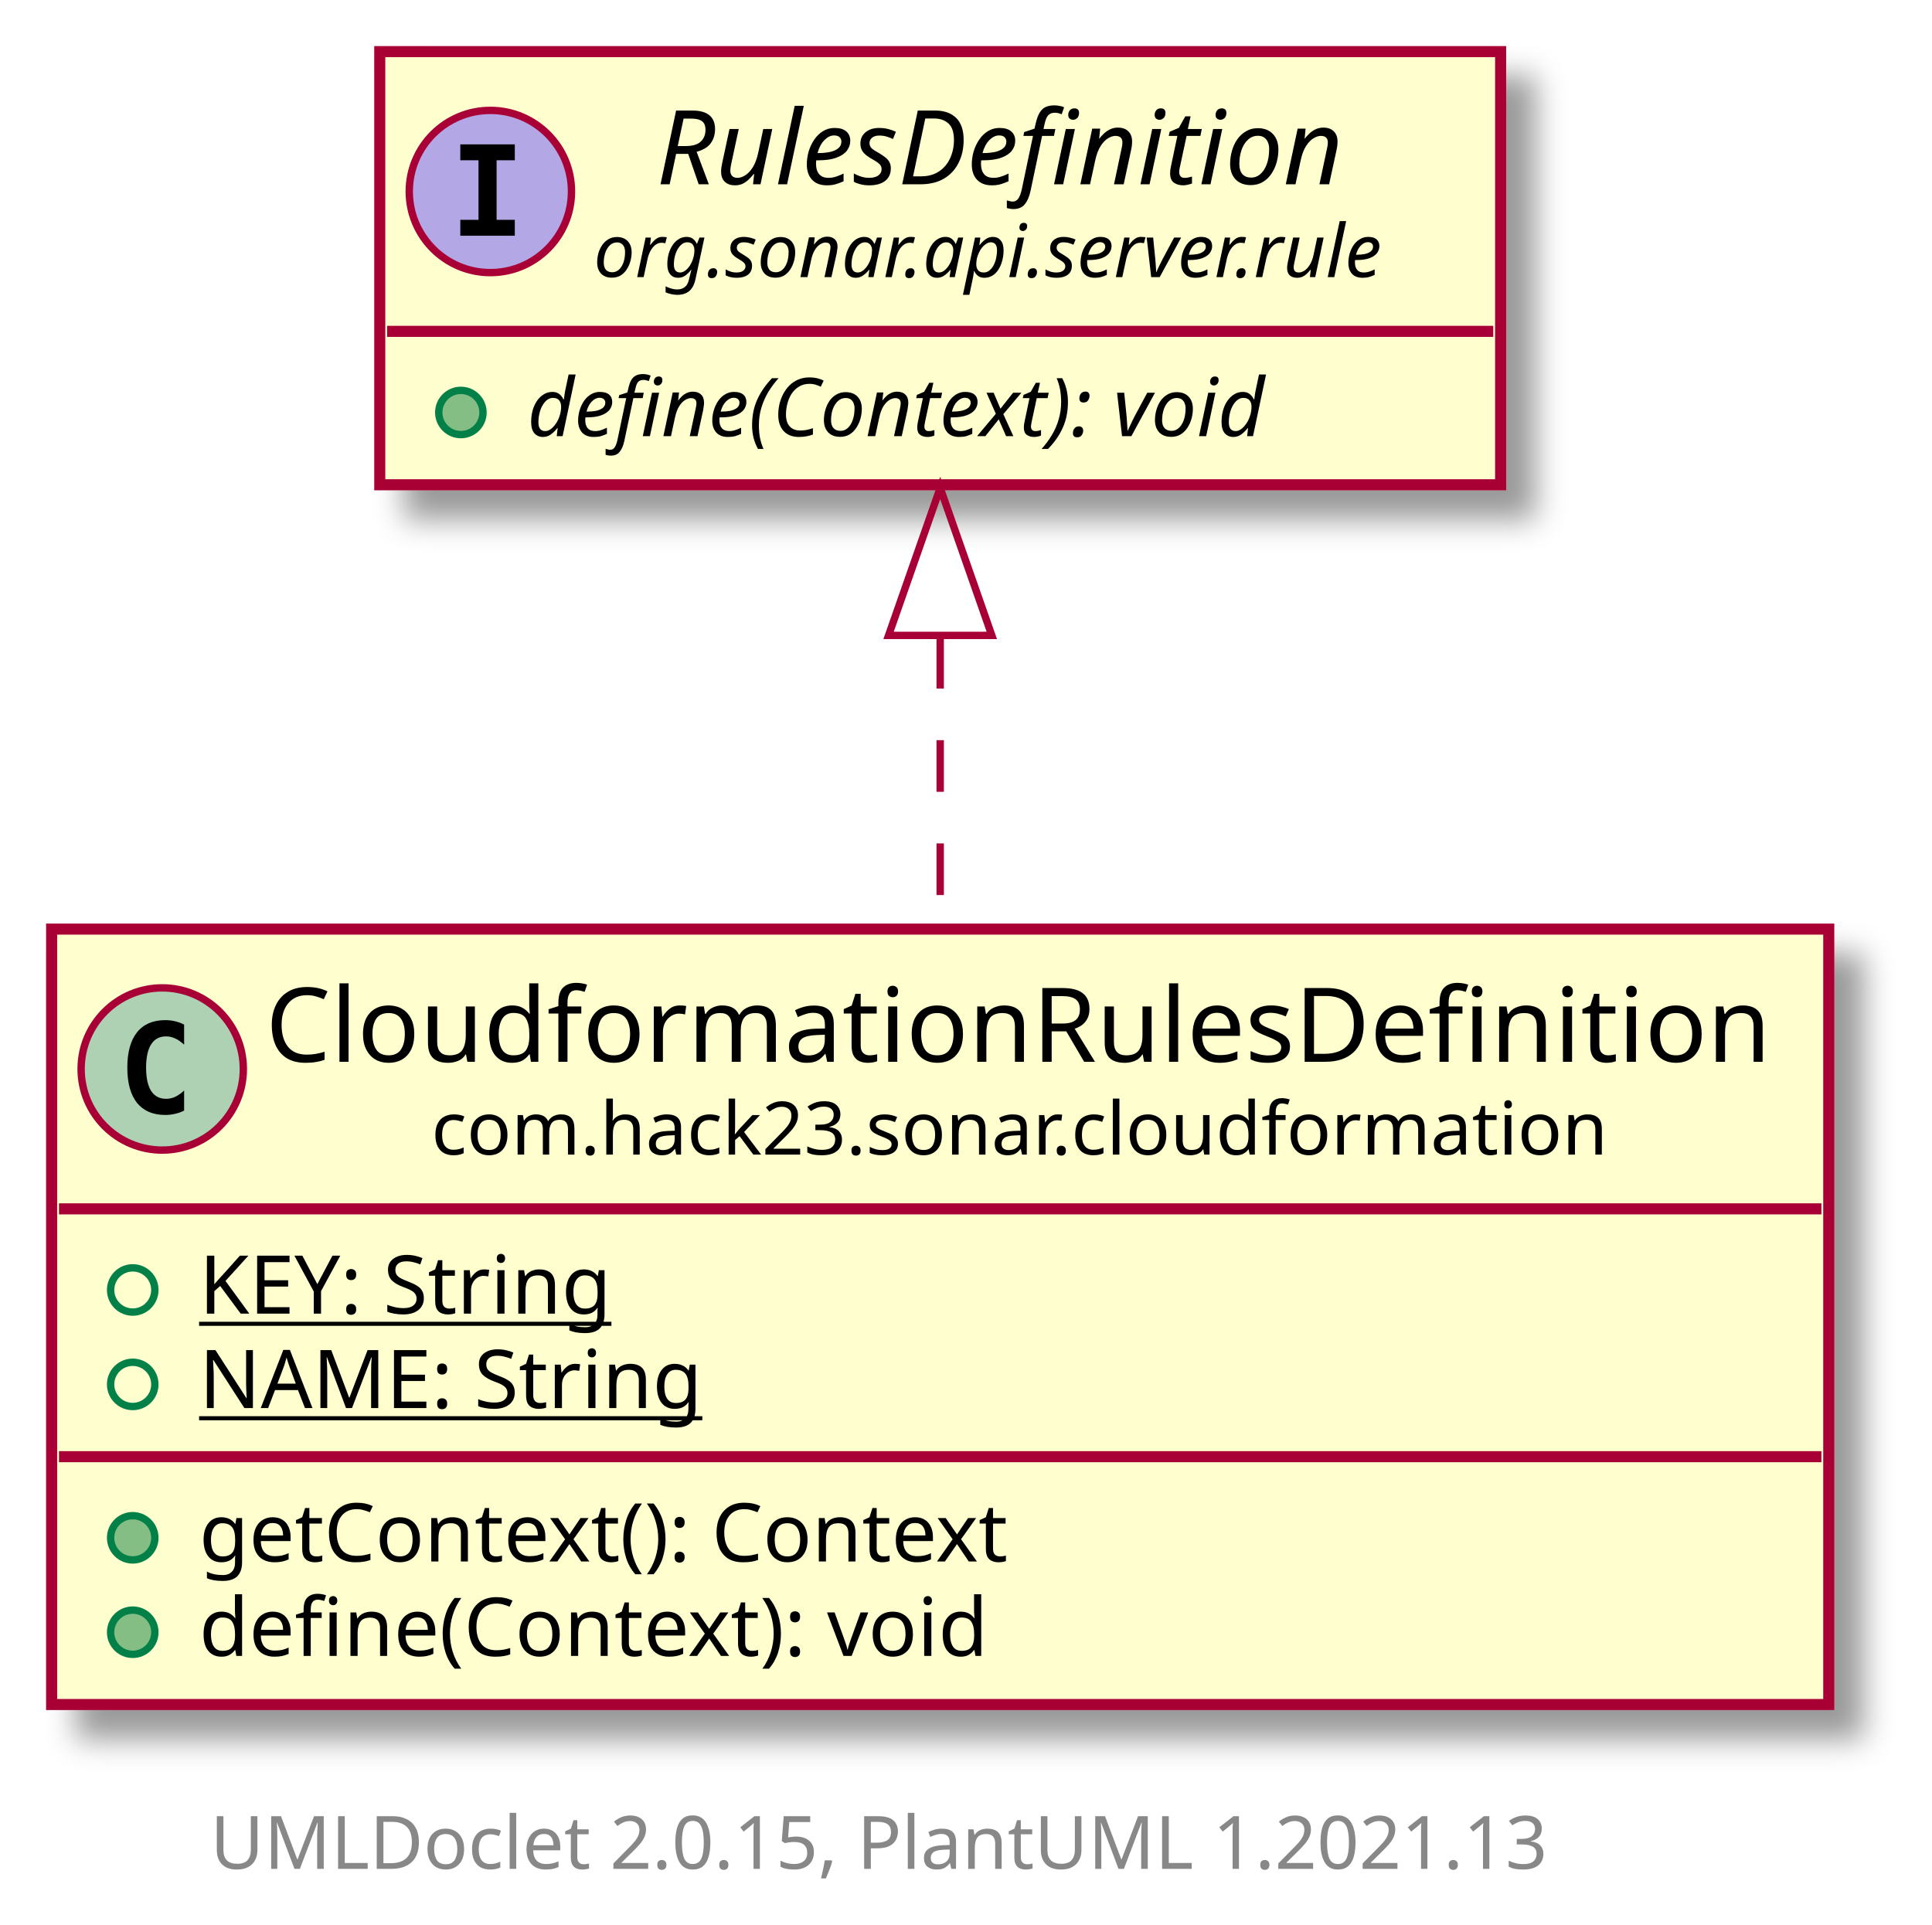
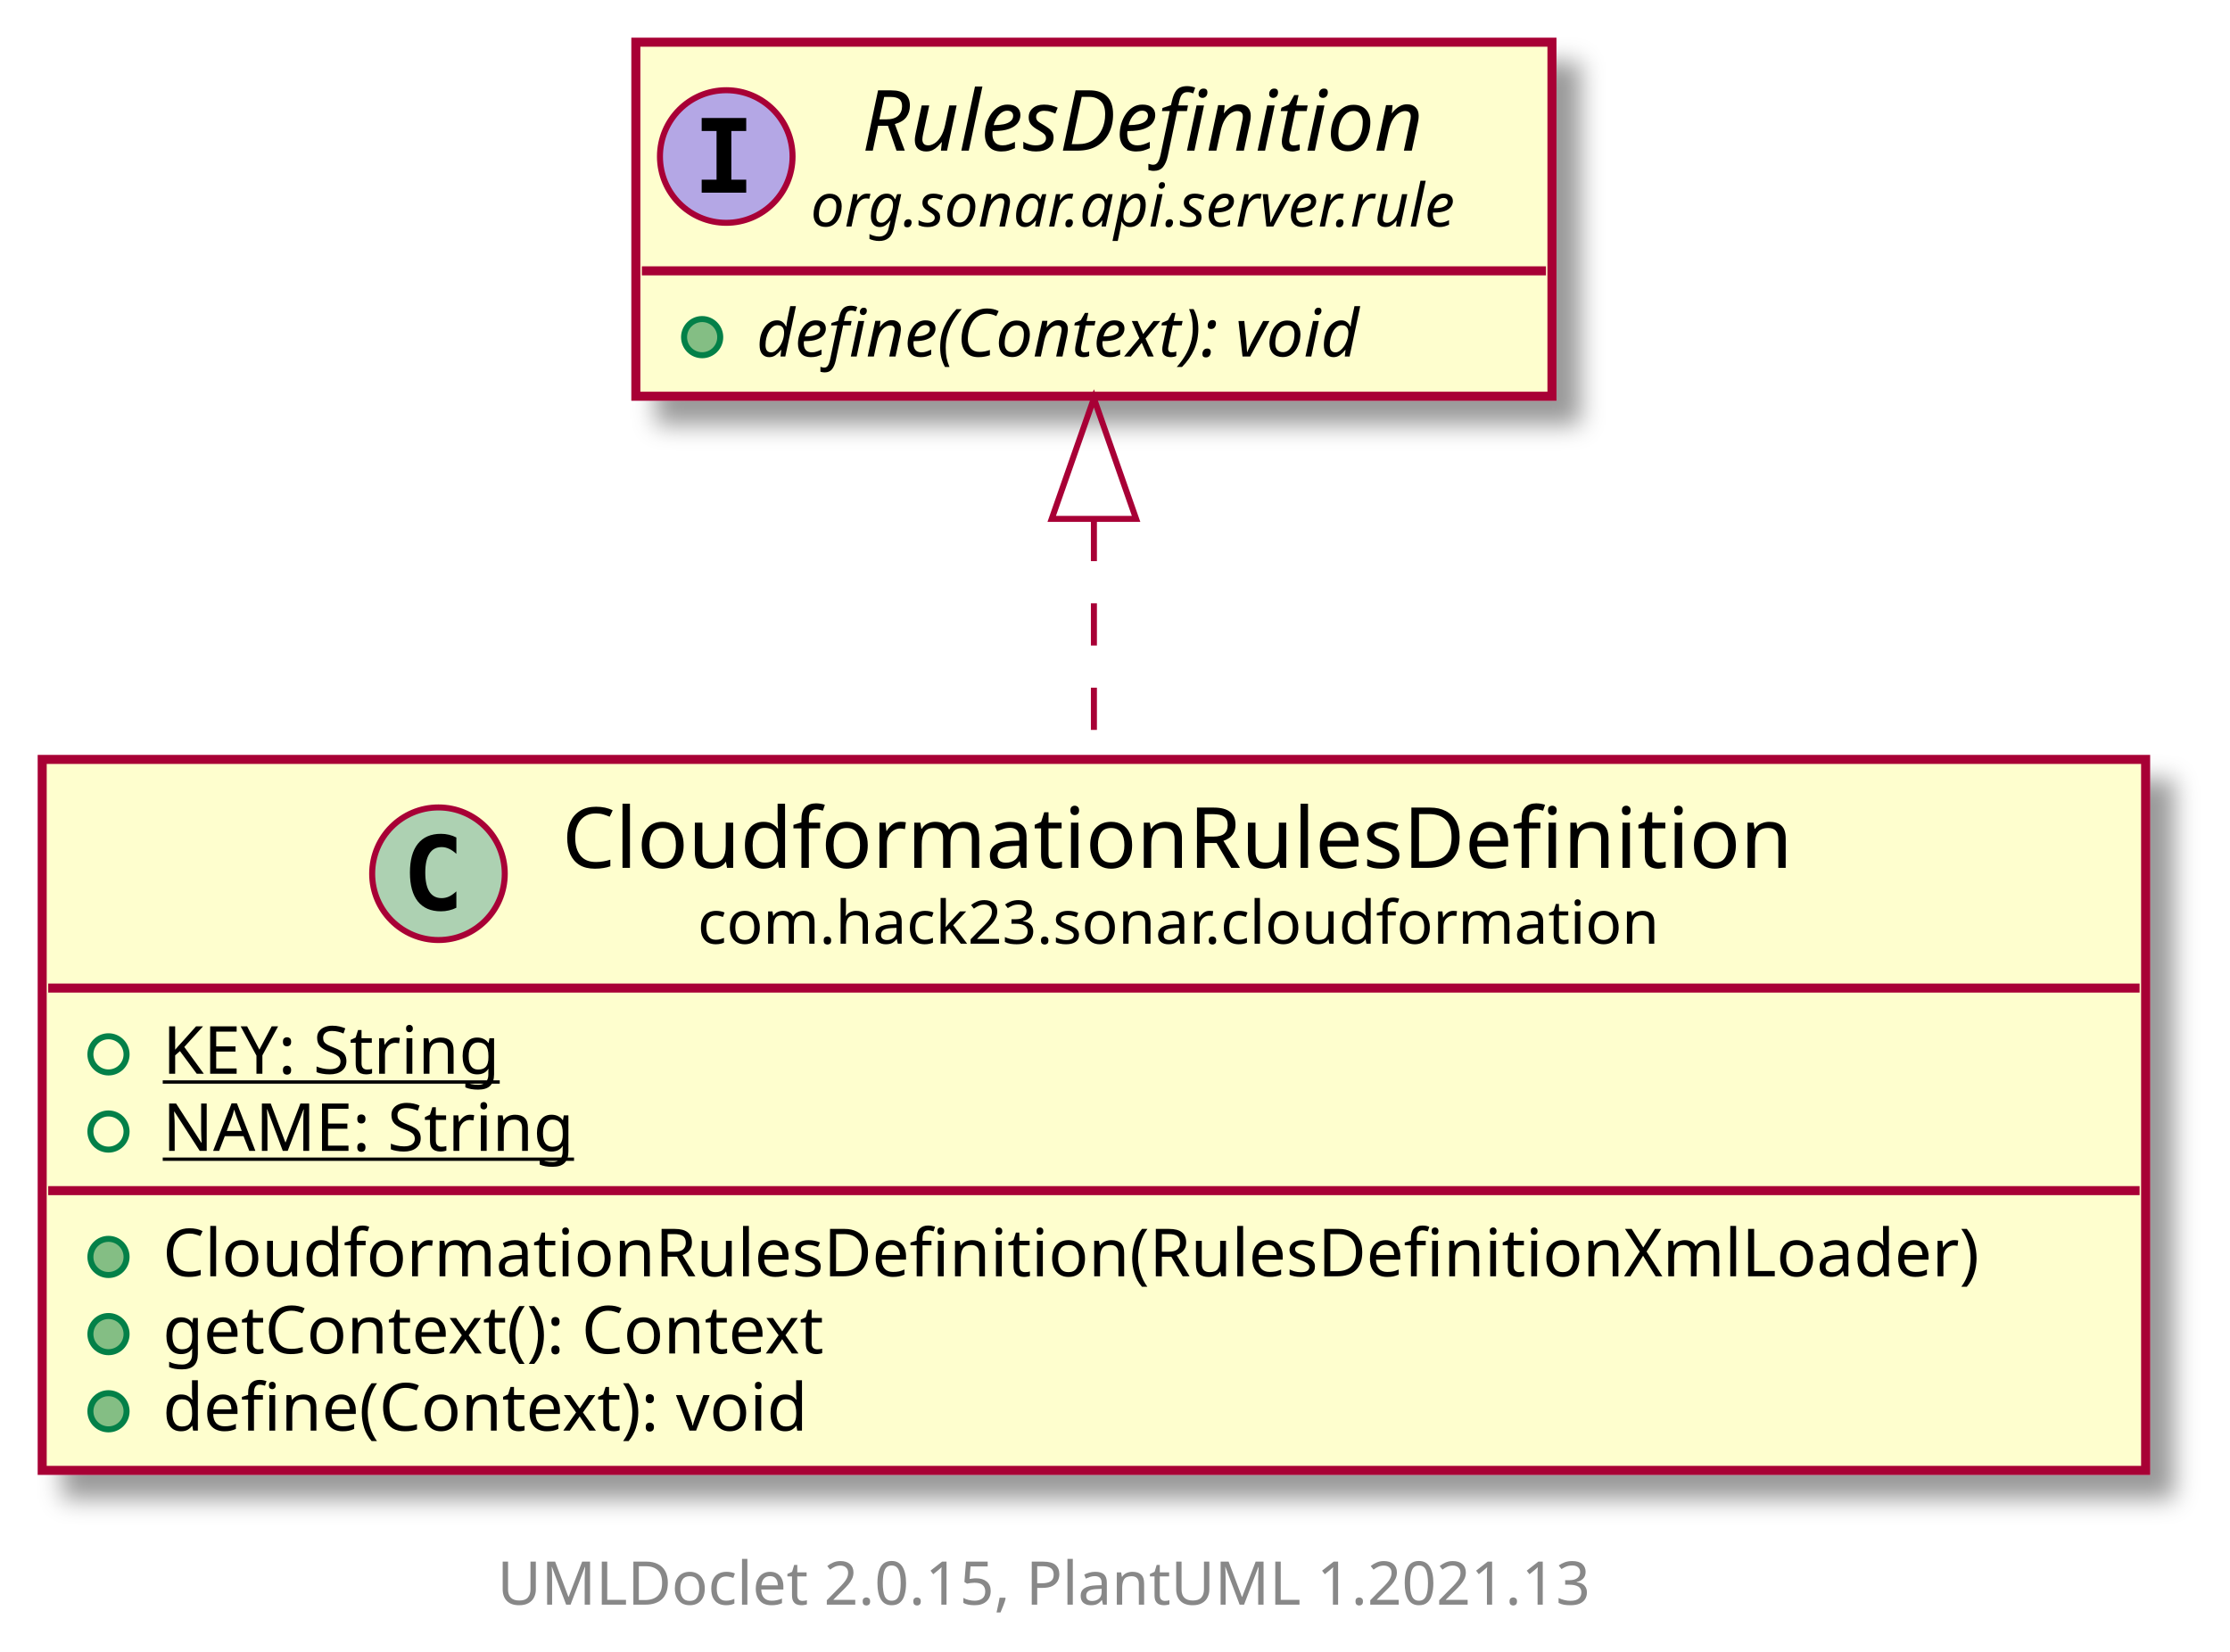
- <svg xmlns="http://www.w3.org/2000/svg" xmlns:xlink="http://www.w3.org/1999/xlink" contentScriptType="application/ecmascript" contentStyleType="text/css" height="261px" preserveAspectRatio="none" style="width:262px;height:261px;background:#FFFFFF;" version="1.1" viewBox="0 0 262 261" width="262px" zoomAndPan="magnify">
+ <svg xmlns="http://www.w3.org/2000/svg" xmlns:xlink="http://www.w3.org/1999/xlink" contentScriptType="application/ecmascript" contentStyleType="text/css" height="274px" preserveAspectRatio="none" style="width:370px;height:274px;background:#FFFFFF;" version="1.1" viewBox="0 0 370 274" width="370px" zoomAndPan="magnify">
  <defs>
-     <filter height="300%" id="f1evbhgo48k5y7" width="300%" x="-1" y="-1">
+     <filter height="300%" id="fdbezb1of2zcw" width="300%" x="-1" y="-1">
      <feGaussianBlur result="blurOut" stdDeviation="2.0" />
      <feColorMatrix in="blurOut" result="blurOut2" type="matrix" values="0 0 0 0 0 0 0 0 0 0 0 0 0 0 0 0 0 0 .4 0" />
      <feOffset dx="4.0" dy="4.0" in="blurOut2" result="blurOut3" />
      <feBlend in="SourceGraphic" in2="blurOut3" mode="normal" />
    </filter>
  </defs>
  <g>
    <a href="CloudformationRulesDefinition.html" target="_top" title="CloudformationRulesDefinition.html" xlink:actuate="onRequest" xlink:href="CloudformationRulesDefinition.html" xlink:show="new" xlink:title="CloudformationRulesDefinition.html" xlink:type="simple">
-       <rect codeLine="5" fill="#FEFECE" filter="url(#f1evbhgo48k5y7)" height="105.156" id="com.hack23.sonar.cloudformation.CloudformationRulesDefinition" style="stroke:#A80036;stroke-width:1.5;" width="241" x="7" y="126" />
-       <ellipse cx="22" cy="144.969" fill="#ADD1B2" rx="11" ry="11" style="stroke:#A80036;stroke-width:1.0;" />
-       <path d="M24.969,150.609 Q24.391,150.906 23.75,151.047 Q23.109,151.203 22.406,151.203 Q19.906,151.203 18.578,149.562 Q17.266,147.906 17.266,144.781 Q17.266,141.656 18.578,140 Q19.906,138.344 22.406,138.344 Q23.109,138.344 23.75,138.5 Q24.406,138.656 24.969,138.953 L24.969,141.672 Q24.344,141.094 23.75,140.828 Q23.156,140.547 22.531,140.547 Q21.188,140.547 20.5,141.625 Q19.812,142.688 19.812,144.781 Q19.812,146.875 20.5,147.953 Q21.188,149.016 22.531,149.016 Q23.156,149.016 23.75,148.75 Q24.344,148.469 24.969,147.891 L24.969,150.609 Z " fill="#000000" />
-       <text fill="#000000" font-family="sans-serif" font-size="14" lengthAdjust="spacing" textLength="209" x="36" y="143.995">CloudformationRulesDefinition</text>
-       <text fill="#000000" font-family="sans-serif" font-size="10" lengthAdjust="spacing" textLength="164" x="58.5" y="156.579">com.hack23.sonar.cloudformation</text>
-       <line style="stroke:#A80036;stroke-width:1.5;" x1="8" x2="247" y1="163.938" y2="163.938" />
+       <rect codeLine="5" fill="#FEFECE" filter="url(#fdbezb1of2zcw)" height="117.961" id="com.hack23.sonar.cloudformation.CloudformationRulesDefinition" style="stroke:#A80036;stroke-width:1.5;" width="349" x="7" y="126" />
+       <ellipse cx="72.75" cy="144.969" fill="#ADD1B2" rx="11" ry="11" style="stroke:#A80036;stroke-width:1.0;" />
+       <path d="M75.719,150.609 Q75.141,150.906 74.5,151.047 Q73.859,151.203 73.156,151.203 Q70.656,151.203 69.328,149.562 Q68.016,147.906 68.016,144.781 Q68.016,141.656 69.328,140 Q70.656,138.344 73.156,138.344 Q73.859,138.344 74.5,138.5 Q75.156,138.656 75.719,138.953 L75.719,141.672 Q75.094,141.094 74.5,140.828 Q73.906,140.547 73.281,140.547 Q71.938,140.547 71.25,141.625 Q70.562,142.688 70.562,144.781 Q70.562,146.875 71.25,147.953 Q71.938,149.016 73.281,149.016 Q73.906,149.016 74.5,148.75 Q75.094,148.469 75.719,147.891 L75.719,150.609 Z " fill="#000000" />
+       <text fill="#000000" font-family="sans-serif" font-size="14" lengthAdjust="spacing" textLength="209" x="93.25" y="143.995">CloudformationRulesDefinition</text>
+       <text fill="#000000" font-family="sans-serif" font-size="10" lengthAdjust="spacing" textLength="164" x="115.75" y="156.579">com.hack23.sonar.cloudformation</text>
+       <line style="stroke:#A80036;stroke-width:1.5;" x1="8" x2="355" y1="163.938" y2="163.938" />
      <ellipse cx="18" cy="174.938" rx="3" ry="3" style="stroke:#038048;stroke-width:1.0;fill:none;" />
      <text fill="#000000" font-family="sans-serif" font-size="11" lengthAdjust="spacing" text-decoration="underline" textLength="63" x="27" y="178.148">KEY: String</text>
      <ellipse cx="18" cy="187.742" rx="3" ry="3" style="stroke:#038048;stroke-width:1.0;fill:none;" />
      <text fill="#000000" font-family="sans-serif" font-size="11" lengthAdjust="spacing" text-decoration="underline" textLength="73" x="27" y="190.953">NAME: String</text>
-       <line style="stroke:#A80036;stroke-width:1.5;" x1="8" x2="247" y1="197.547" y2="197.547" />
+       <line style="stroke:#A80036;stroke-width:1.5;" x1="8" x2="355" y1="197.547" y2="197.547" />
      <ellipse cx="18" cy="208.547" fill="#84BE84" rx="3" ry="3" style="stroke:#038048;stroke-width:1.0;" />
-       <text fill="#000000" font-family="sans-serif" font-size="11" lengthAdjust="spacing" textLength="120" x="27" y="211.757">getContext(): Context</text>
+       <text fill="#000000" font-family="sans-serif" font-size="11" lengthAdjust="spacing" textLength="323" x="27" y="211.757">CloudformationRulesDefinition(RulesDefinitionXmlLoader)</text>
      <ellipse cx="18" cy="221.352" fill="#84BE84" rx="3" ry="3" style="stroke:#038048;stroke-width:1.0;" />
-       <text fill="#000000" font-family="sans-serif" font-size="11" lengthAdjust="spacing" textLength="117" x="27" y="224.562">define(Context): void</text>
+       <text fill="#000000" font-family="sans-serif" font-size="11" lengthAdjust="spacing" textLength="120" x="27" y="224.562">getContext(): Context</text>
+       <ellipse cx="18" cy="234.156" fill="#84BE84" rx="3" ry="3" style="stroke:#038048;stroke-width:1.0;" />
+       <text fill="#000000" font-family="sans-serif" font-size="11" lengthAdjust="spacing" textLength="117" x="27" y="237.367">define(Context): void</text>
    </a>
-     <rect codeLine="12" fill="#FEFECE" filter="url(#f1evbhgo48k5y7)" height="58.742" id="org.sonar.api.server.rule.RulesDefinition" style="stroke:#A80036;stroke-width:1.5;" width="152" x="51.5" y="7" />
-     <ellipse cx="66.5" cy="25.969" fill="#B4A7E5" rx="11" ry="11" style="stroke:#A80036;stroke-width:1.0;" />
-     <path d="M62.422,21.734 L62.422,19.578 L69.812,19.578 L69.812,21.734 L67.344,21.734 L67.344,29.812 L69.812,29.812 L69.812,31.969 L62.422,31.969 L62.422,29.812 L64.891,29.812 L64.891,21.734 L62.422,21.734 Z " fill="#000000" />
-     <text fill="#000000" font-family="sans-serif" font-size="14" font-style="italic" lengthAdjust="spacing" textLength="103" x="89" y="24.995">RulesDefinition</text>
-     <text fill="#000000" font-family="sans-serif" font-size="10" font-style="italic" lengthAdjust="spacing" textLength="120" x="80.5" y="37.579">org.sonar.api.server.rule</text>
-     <line style="stroke:#A80036;stroke-width:1.5;" x1="52.5" x2="202.5" y1="44.938" y2="44.938" />
-     <ellipse cx="62.5" cy="55.938" fill="#84BE84" rx="3" ry="3" style="stroke:#038048;stroke-width:1.0;" />
-     <text fill="#000000" font-family="sans-serif" font-size="11" font-style="italic" lengthAdjust="spacing" textLength="119" x="71.5" y="59.148">define(Context): void</text>
-     <path codeLine="16" d="M127.5,86.38 C127.5,99.17 127.5,113.01 127.5,125.94 " fill="none" id="org.sonar.api.server.rule.RulesDefinition-backto-com.hack23.sonar.cloudformation.CloudformationRulesDefinition" style="stroke:#A80036;stroke-width:1.0;stroke-dasharray:7.0,7.0;" />
-     <polygon fill="none" points="120.5,86.17,127.5,66.17,134.5,86.17,120.5,86.17" style="stroke:#A80036;stroke-width:1.0;" />
-     <text fill="#888888" font-family="sans-serif" font-size="10" lengthAdjust="spacing" textLength="192" x="28.5" y="253.439">UMLDoclet 2.0.15, PlantUML 1.2021.13</text>
+     <rect codeLine="13" fill="#FEFECE" filter="url(#fdbezb1of2zcw)" height="58.742" id="org.sonar.api.server.rule.RulesDefinition" style="stroke:#A80036;stroke-width:1.5;" width="152" x="105.5" y="7" />
+     <ellipse cx="120.5" cy="25.969" fill="#B4A7E5" rx="11" ry="11" style="stroke:#A80036;stroke-width:1.0;" />
+     <path d="M116.422,21.734 L116.422,19.578 L123.812,19.578 L123.812,21.734 L121.344,21.734 L121.344,29.812 L123.812,29.812 L123.812,31.969 L116.422,31.969 L116.422,29.812 L118.891,29.812 L118.891,21.734 L116.422,21.734 Z " fill="#000000" />
+     <text fill="#000000" font-family="sans-serif" font-size="14" font-style="italic" lengthAdjust="spacing" textLength="103" x="143" y="24.995">RulesDefinition</text>
+     <text fill="#000000" font-family="sans-serif" font-size="10" font-style="italic" lengthAdjust="spacing" textLength="120" x="134.5" y="37.579">org.sonar.api.server.rule</text>
+     <line style="stroke:#A80036;stroke-width:1.5;" x1="106.5" x2="256.5" y1="44.938" y2="44.938" />
+     <ellipse cx="116.5" cy="55.938" fill="#84BE84" rx="3" ry="3" style="stroke:#038048;stroke-width:1.0;" />
+     <text fill="#000000" font-family="sans-serif" font-size="11" font-style="italic" lengthAdjust="spacing" textLength="119" x="125.5" y="59.148">define(Context): void</text>
+     <path codeLine="17" d="M181.5,86.1 C181.5,98.8 181.5,112.63 181.5,125.77 " fill="none" id="org.sonar.api.server.rule.RulesDefinition-backto-com.hack23.sonar.cloudformation.CloudformationRulesDefinition" style="stroke:#A80036;stroke-width:1.0;stroke-dasharray:7.0,7.0;" />
+     <polygon fill="none" points="174.5,86.09,181.5,66.09,188.5,86.09,174.5,86.09" style="stroke:#A80036;stroke-width:1.0;" />
+     <text fill="#888888" font-family="sans-serif" font-size="10" lengthAdjust="spacing" textLength="192" x="82.5" y="266.243">UMLDoclet 2.0.15, PlantUML 1.2021.13</text>
  </g>
</svg>
